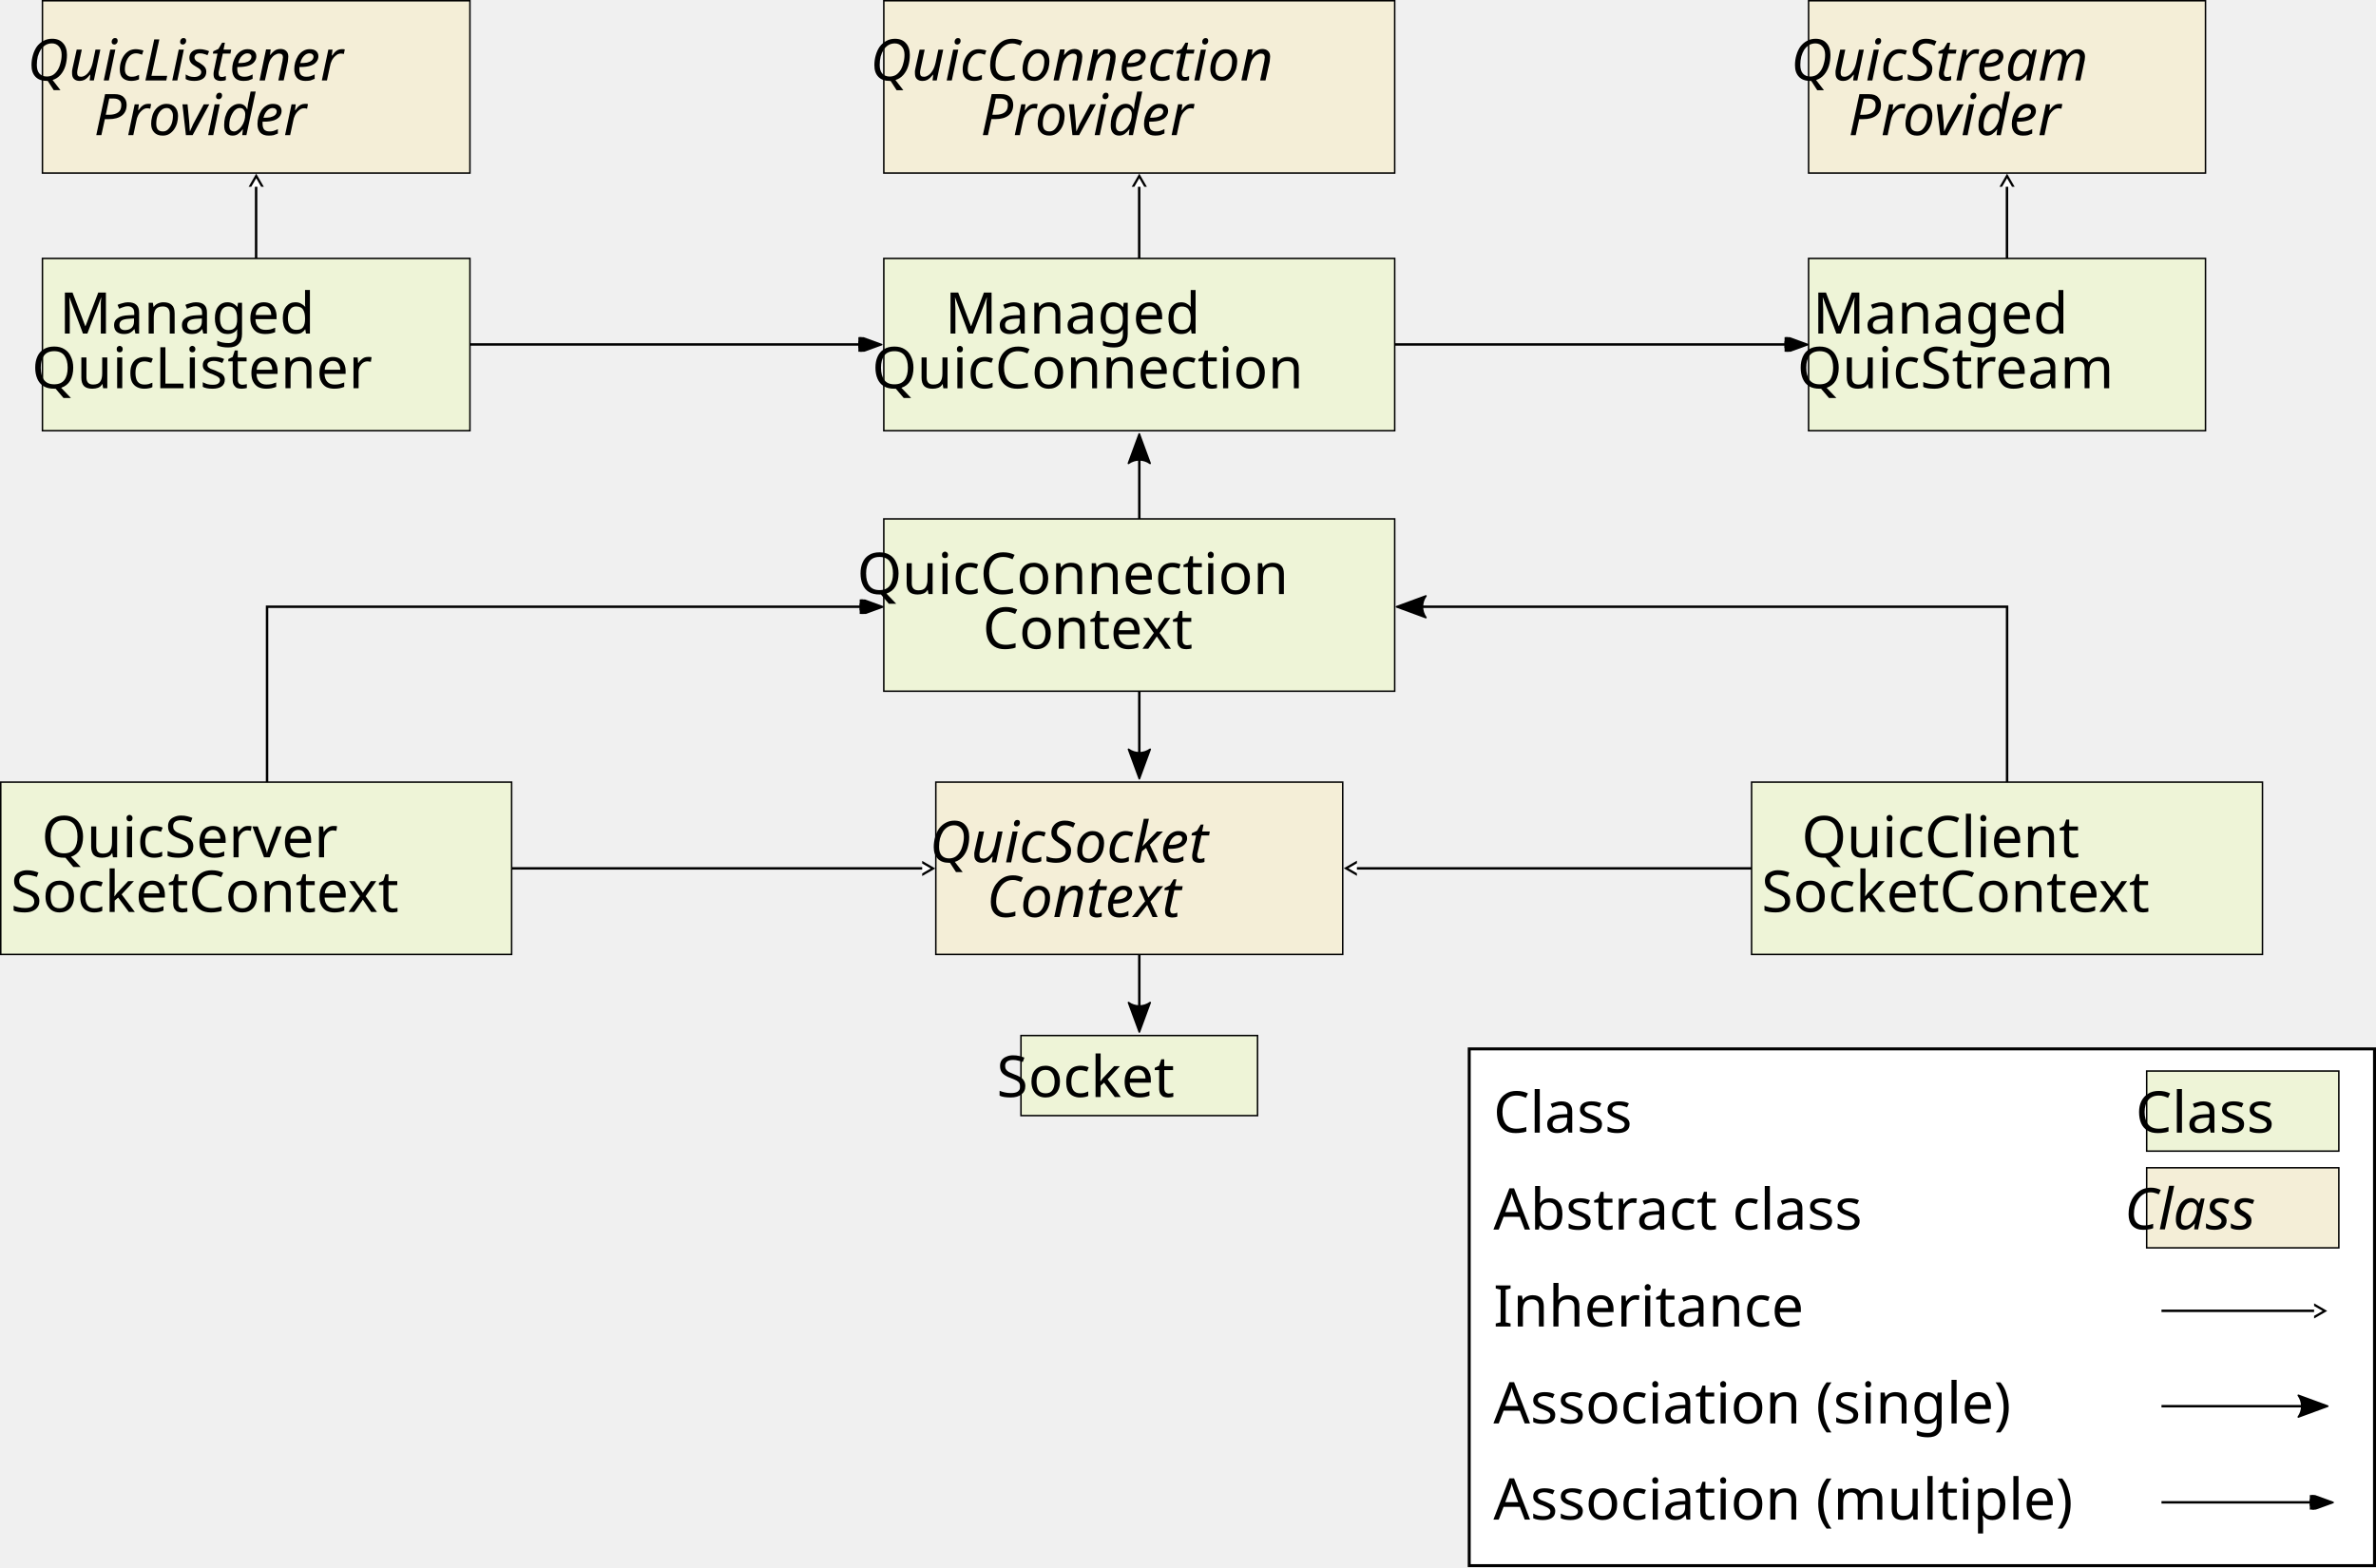
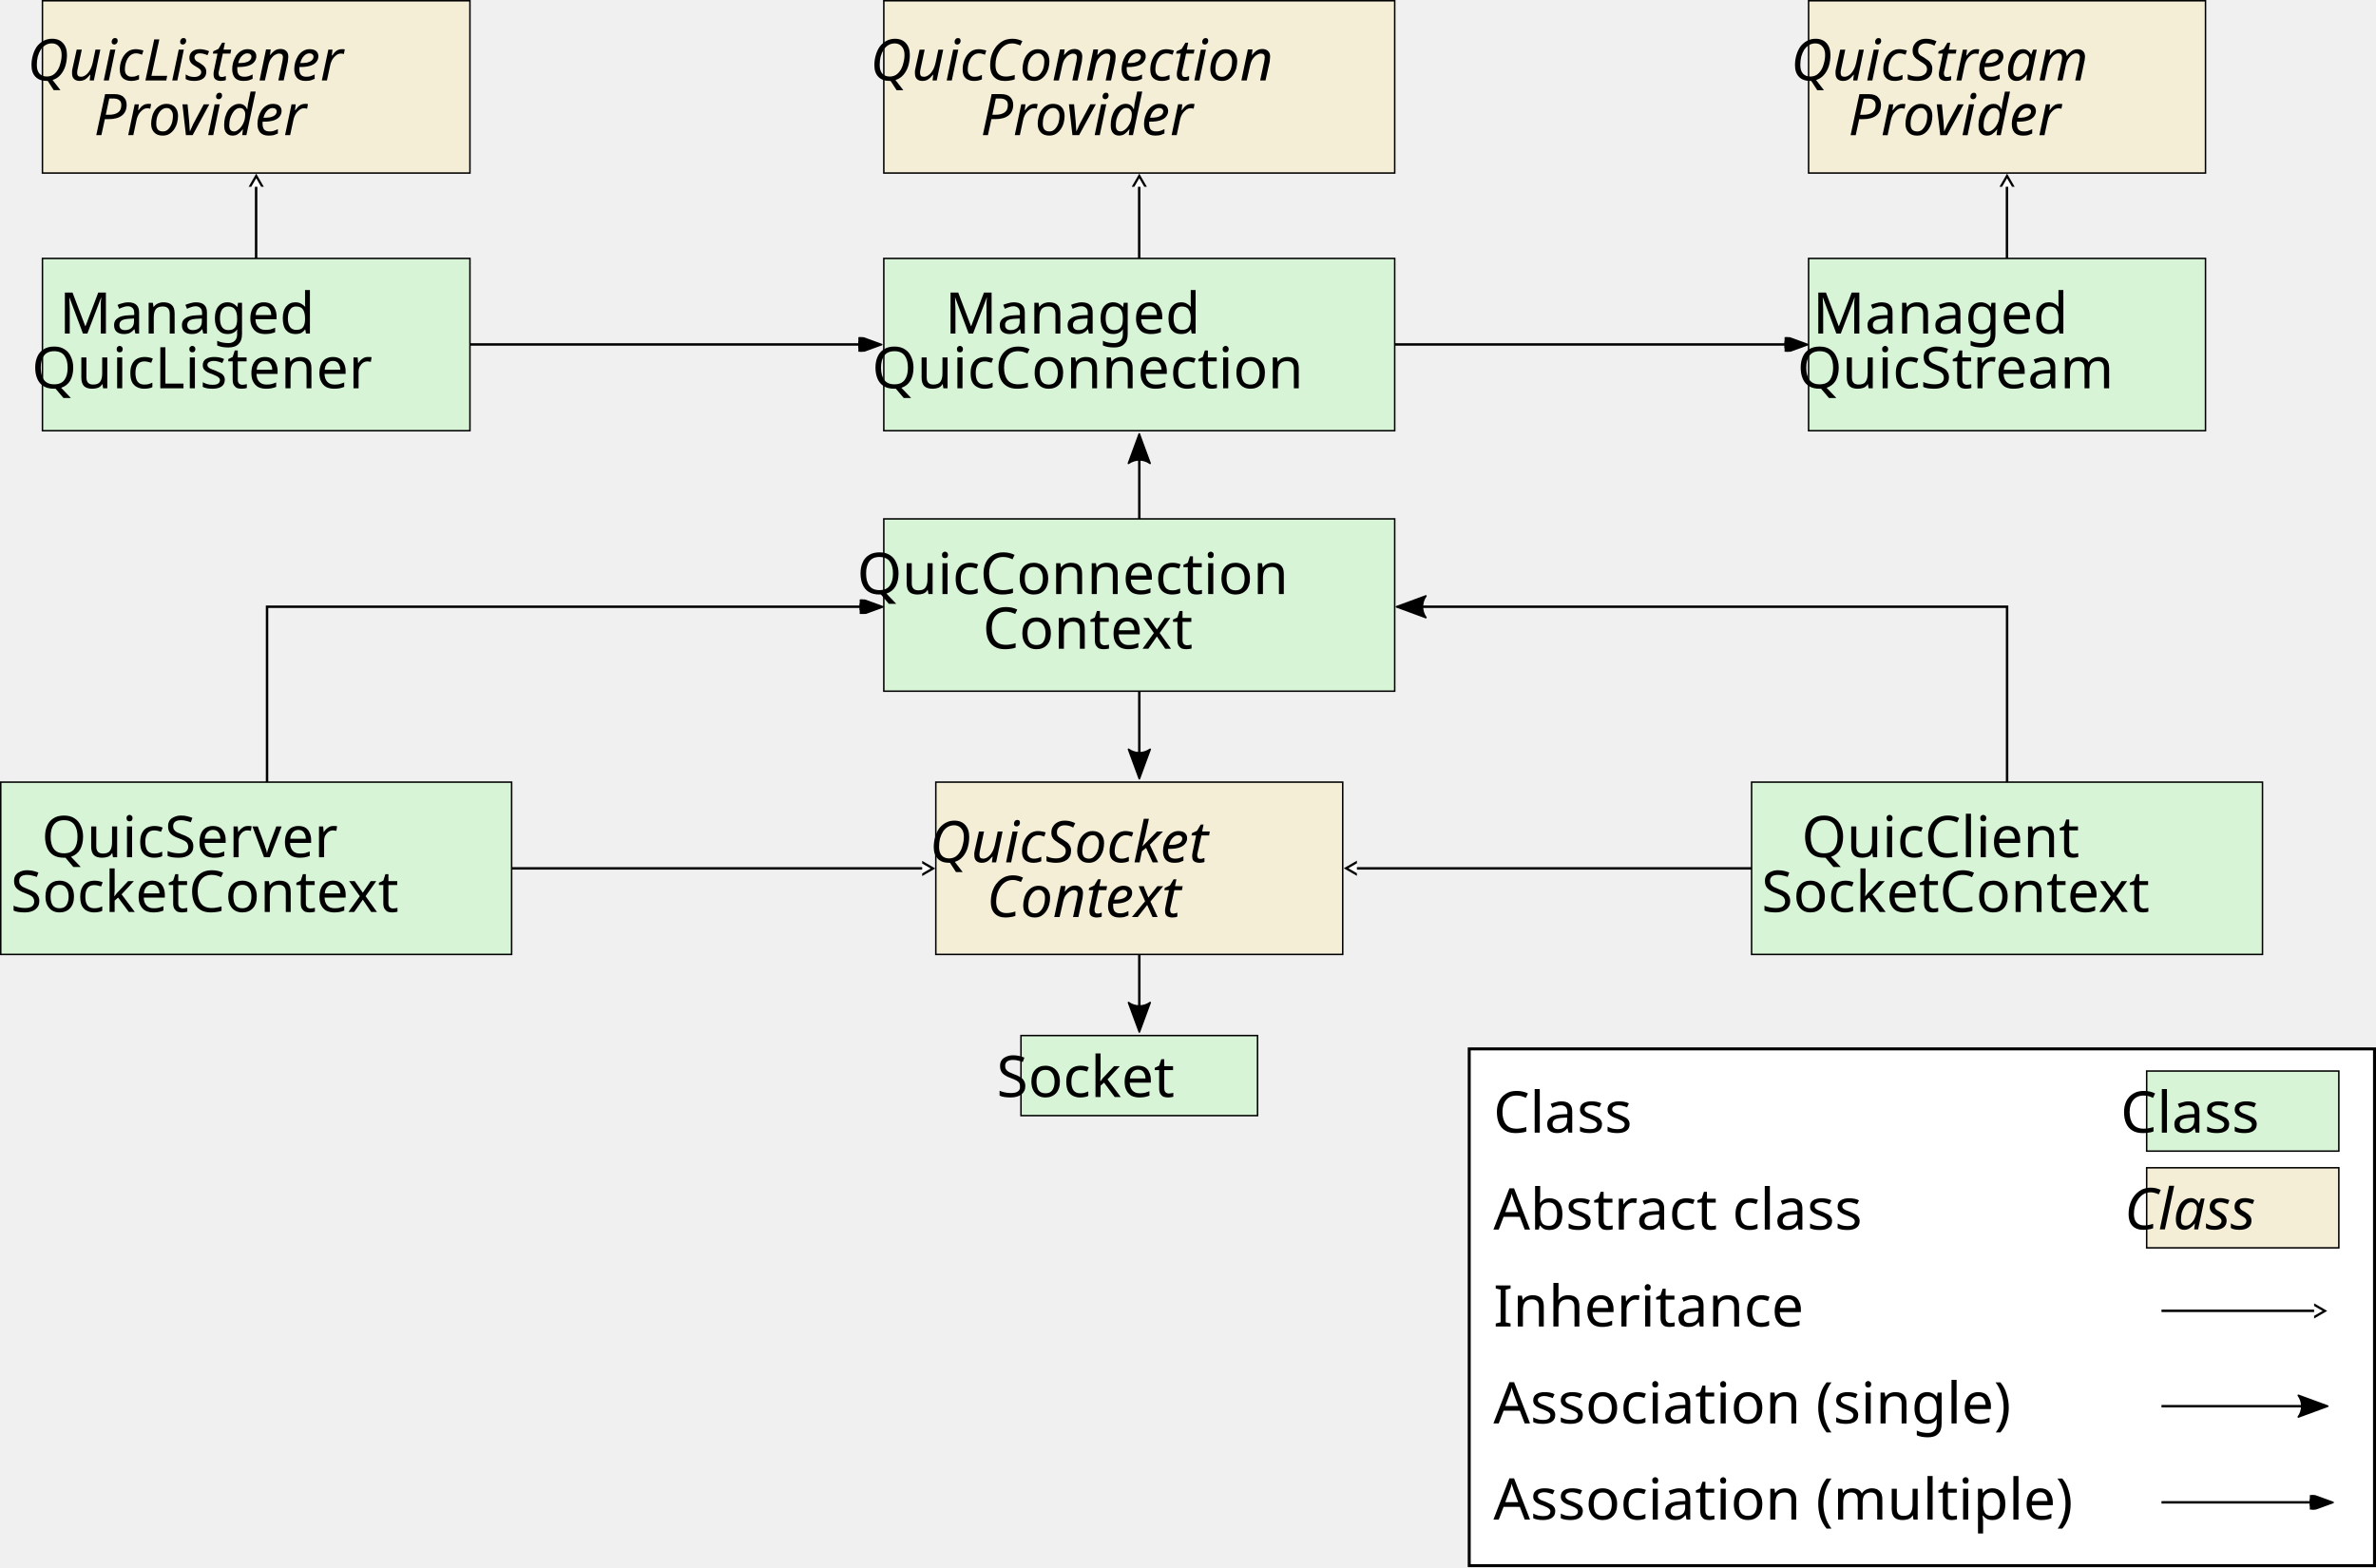
<svg xmlns="http://www.w3.org/2000/svg" width="160.183mm" height="105.661mm" viewBox="0 0 160.183 105.661" version="1.1" id="svg8">
  <defs id="defs2">
    <marker style="overflow:visible" id="marker4300" refX="0" refY="0" orient="auto">
      <path transform="matrix(-1.1,0,0,-1.1,-1.1,0)" d="M 8.719,4.034 -2.207,0.016 8.719,-4.002 c -1.745,2.372 -1.735,5.617 -6e-7,8.035 z" style="fill:#000000;fill-opacity:1;fill-rule:evenodd;stroke:#000000;stroke-width:0.625;stroke-linejoin:round;stroke-opacity:1" id="path4298" />
    </marker>
    <marker style="overflow:visible" id="marker3997" refX="0" refY="0" orient="auto">
      <path transform="matrix(-1.1,0,0,-1.1,-1.1,0)" d="M 8.719,4.034 -2.207,0.016 8.719,-4.002 c -1.745,2.372 -1.735,5.617 -6e-7,8.035 z" style="fill:#000000;fill-opacity:1;fill-rule:evenodd;stroke:#000000;stroke-width:0.625;stroke-linejoin:round;stroke-opacity:1" id="path3995" />
    </marker>
    <marker style="overflow:visible" id="marker3635" refX="0" refY="0" orient="auto">
      <path transform="matrix(-1.1,0,0,-1.1,-1.1,0)" d="M 8.719,4.034 -2.207,0.016 8.719,-4.002 c -1.745,2.372 -1.735,5.617 -6e-7,8.035 z" style="fill:#000000;fill-opacity:1;fill-rule:evenodd;stroke:#000000;stroke-width:0.625;stroke-linejoin:round;stroke-opacity:1" id="path3633" />
    </marker>
    <marker style="overflow:visible" id="marker3375" refX="0" refY="0" orient="auto">
      <path transform="matrix(-1.1,0,0,-1.1,-1.1,0)" d="M 8.719,4.034 -2.207,0.016 8.719,-4.002 c -1.745,2.372 -1.735,5.617 -6e-7,8.035 z" style="fill:#000000;fill-opacity:1;fill-rule:evenodd;stroke:#000000;stroke-width:0.625;stroke-linejoin:round;stroke-opacity:1" id="path3373" />
    </marker>
    <marker style="overflow:visible" id="marker3232" refX="0" refY="0" orient="auto">
      <path transform="matrix(-1.1,0,0,-1.1,-1.1,0)" d="M 8.719,4.034 -2.207,0.016 8.719,-4.002 c -1.745,2.372 -1.735,5.617 -6e-7,8.035 z" style="fill:#000000;fill-opacity:1;fill-rule:evenodd;stroke:#000000;stroke-width:0.625;stroke-linejoin:round;stroke-opacity:1" id="path3230" />
    </marker>
    <marker style="overflow:visible" id="marker1872" refX="0" refY="0" orient="auto">
      <path transform="matrix(-1.1,0,0,-1.1,-1.1,0)" d="M 8.719,4.034 -2.207,0.016 8.719,-4.002 c -1.745,2.372 -1.735,5.617 -6e-7,8.035 z" style="fill:#000000;fill-opacity:1;fill-rule:evenodd;stroke:#000000;stroke-width:0.625;stroke-linejoin:round;stroke-opacity:1" id="path1870" />
    </marker>
    <marker style="overflow:visible" id="marker8329" refX="0" refY="0" orient="auto">
      <path transform="matrix(-1.1,0,0,-1.1,-1.1,0)" d="M 8.719,4.034 -2.207,0.016 8.719,-4.002 c -1.745,2.372 -1.735,5.617 -6e-7,8.035 z" style="fill:#000000;fill-opacity:1;fill-rule:evenodd;stroke:#000000;stroke-width:0.625;stroke-linejoin:round;stroke-opacity:1" id="path8327" />
    </marker>
    <marker style="overflow:visible" id="marker4664" refX="0" refY="0" orient="auto">
      <path transform="matrix(-0.8,0,0,-0.8,4.8,0)" style="fill:#ffffff;fill-rule:evenodd;stroke:#000000;stroke-width:1pt;stroke-opacity:1" d="M 5.77,0 -2.88,5 V -5 Z" id="path4662" />
    </marker>
    <marker style="overflow:visible" id="marker3629" refX="0" refY="0" orient="auto">
      <path transform="matrix(-0.8,0,0,-0.8,4.8,0)" style="fill:#ffffff;fill-rule:evenodd;stroke:#000000;stroke-width:1pt;stroke-opacity:1" d="M 5.77,0 -2.88,5 V -5 Z" id="path3627" />
    </marker>
    <marker style="overflow:visible" id="marker2861" refX="0" refY="0" orient="auto">
      <path transform="matrix(-1.1,0,0,-1.1,-1.1,0)" d="M 8.719,4.034 -2.207,0.016 8.719,-4.002 c -1.745,2.372 -1.735,5.617 -6e-7,8.035 z" style="fill:#000000;fill-opacity:1;fill-rule:evenodd;stroke:#000000;stroke-width:0.625;stroke-linejoin:round;stroke-opacity:1" id="path2859" />
    </marker>
    <marker style="overflow:visible" id="marker2851" refX="0" refY="0" orient="auto">
      <path transform="matrix(-1.1,0,0,-1.1,-1.1,0)" d="M 8.719,4.034 -2.207,0.016 8.719,-4.002 c -1.745,2.372 -1.735,5.617 -6e-7,8.035 z" style="fill:#000000;fill-opacity:1;fill-rule:evenodd;stroke:#000000;stroke-width:0.625;stroke-linejoin:round;stroke-opacity:1" id="path2849" />
    </marker>
    <marker style="overflow:visible" id="marker2717" refX="0" refY="0" orient="auto">
      <path transform="matrix(-1.1,0,0,-1.1,-1.1,0)" d="M 8.719,4.034 -2.207,0.016 8.719,-4.002 c -1.745,2.372 -1.735,5.617 -6e-7,8.035 z" style="fill:#000000;fill-opacity:1;fill-rule:evenodd;stroke:#000000;stroke-width:0.625;stroke-linejoin:round;stroke-opacity:1" id="path2715" />
    </marker>
    <marker style="overflow:visible" id="marker2707" refX="0" refY="0" orient="auto">
      <path transform="matrix(-1.1,0,0,-1.1,-1.1,0)" d="M 8.719,4.034 -2.207,0.016 8.719,-4.002 c -1.745,2.372 -1.735,5.617 -6e-7,8.035 z" style="fill:#000000;fill-opacity:1;fill-rule:evenodd;stroke:#000000;stroke-width:0.625;stroke-linejoin:round;stroke-opacity:1" id="path2705" />
    </marker>
    <marker style="overflow:visible" id="marker2697" refX="0" refY="0" orient="auto">
      <path transform="matrix(-1.1,0,0,-1.1,-1.1,0)" d="M 8.719,4.034 -2.207,0.016 8.719,-4.002 c -1.745,2.372 -1.735,5.617 -6e-7,8.035 z" style="fill:#000000;fill-opacity:1;fill-rule:evenodd;stroke:#000000;stroke-width:0.625;stroke-linejoin:round;stroke-opacity:1" id="path2695" />
    </marker>
    <marker style="overflow:visible" id="marker2349" refX="0" refY="0" orient="auto">
      <path transform="scale(0.4)" style="fill:#000000;fill-opacity:1;fill-rule:evenodd;stroke:#000000;stroke-width:1pt;stroke-opacity:1" d="M 0,-7.071 -7.071,0 0,7.071 7.071,0 Z" id="path2347" />
    </marker>
    <marker style="overflow:visible" id="marker2339" refX="0" refY="0" orient="auto">
      <path transform="scale(0.4)" style="fill:#000000;fill-opacity:1;fill-rule:evenodd;stroke:#000000;stroke-width:1pt;stroke-opacity:1" d="M 0,-7.071 -7.071,0 0,7.071 7.071,0 Z" id="path2337" />
    </marker>
    <marker style="overflow:visible" id="marker2329" refX="0" refY="0" orient="auto">
      <path transform="scale(0.4)" style="fill:#000000;fill-opacity:1;fill-rule:evenodd;stroke:#000000;stroke-width:1pt;stroke-opacity:1" d="M 0,-7.071 -7.071,0 0,7.071 7.071,0 Z" id="path2327" />
    </marker>
    <marker style="overflow:visible" id="marker2233" refX="0" refY="0" orient="auto">
      <path transform="scale(0.8)" style="fill:#000000;fill-opacity:1;fill-rule:evenodd;stroke:#000000;stroke-width:1pt;stroke-opacity:1" d="M 0,-7.071 -7.071,0 0,7.071 7.071,0 Z" id="path2231" />
    </marker>
    <marker style="overflow:visible" id="marker2223" refX="0" refY="0" orient="auto">
      <path transform="scale(0.8)" style="fill:#000000;fill-opacity:1;fill-rule:evenodd;stroke:#000000;stroke-width:1pt;stroke-opacity:1" d="M 0,-7.071 -7.071,0 0,7.071 7.071,0 Z" id="path2221" />
    </marker>
    <marker style="overflow:visible" id="marker2213" refX="0" refY="0" orient="auto">
      <path transform="scale(0.8)" style="fill:#000000;fill-opacity:1;fill-rule:evenodd;stroke:#000000;stroke-width:1pt;stroke-opacity:1" d="M 0,-7.071 -7.071,0 0,7.071 7.071,0 Z" id="path2211" />
    </marker>
    <marker style="overflow:visible" id="marker2043" refX="0" refY="0" orient="auto">
      <path transform="matrix(-0.8,0,0,-0.8,4.8,0)" style="fill:#ffffff;fill-rule:evenodd;stroke:#000000;stroke-width:1pt;stroke-opacity:1" d="M 5.77,0 -2.88,5 V -5 Z" id="path2041" />
    </marker>
    <marker style="overflow:visible" id="marker1947" refX="0" refY="0" orient="auto">
      <path transform="matrix(-0.8,0,0,-0.8,4.8,0)" style="fill:#ffffff;fill-rule:evenodd;stroke:#000000;stroke-width:1pt;stroke-opacity:1" d="M 5.77,0 -2.88,5 V -5 Z" id="path1945" />
    </marker>
    <marker style="overflow:visible" id="marker1877" refX="0" refY="0" orient="auto">
      <path transform="matrix(-0.8,0,0,-0.8,4.8,0)" style="fill:#ffffff;fill-rule:evenodd;stroke:#000000;stroke-width:1pt;stroke-opacity:1" d="M 5.77,0 -2.88,5 V -5 Z" id="path1875" />
    </marker>
    <marker style="overflow:visible" id="marker1809" refX="0" refY="0" orient="auto">
      <path transform="matrix(-0.8,0,0,-0.8,4.8,0)" style="fill:#ffffff;fill-rule:evenodd;stroke:#000000;stroke-width:1pt;stroke-opacity:1" d="M 5.77,0 -2.88,5 V -5 Z" id="path1807" />
    </marker>
    <marker markerWidth="8.503" markerHeight="9.837" refX="4.251" refY="4.919" orient="auto" id="marker5940">
      <g id="g5926" transform="matrix(3.779528,0,0,3.779528,-444.4168,-255.4643)">
        <g id="g5924" style="opacity:1" transform="translate(0,-4.795573)">
          <path style="color:#000000;font-style:normal;font-variant:normal;font-weight:normal;font-stretch:normal;font-size:medium;line-height:normal;font-family:sans-serif;font-variant-ligatures:normal;font-variant-position:normal;font-variant-caps:normal;font-variant-numeric:normal;font-variant-alternates:normal;font-variant-east-asian:normal;font-feature-settings:normal;font-variation-settings:normal;text-indent:0;text-align:start;text-decoration:none;text-decoration-line:none;text-decoration-style:solid;text-decoration-color:#000000;letter-spacing:normal;word-spacing:normal;text-transform:none;writing-mode:lr-tb;direction:ltr;text-orientation:mixed;dominant-baseline:auto;baseline-shift:baseline;text-anchor:start;white-space:normal;shape-padding:0;shape-margin:0;inline-size:0;clip-rule:nonzero;display:inline;overflow:visible;visibility:visible;isolation:auto;mix-blend-mode:normal;color-interpolation:sRGB;color-interpolation-filters:linearRGB;solid-color:#000000;solid-opacity:1;vector-effect:none;fill:#ffffff;fill-opacity:1;fill-rule:evenodd;stroke:none;stroke-width:0.132pt;stroke-linecap:butt;stroke-linejoin:miter;stroke-miterlimit:4;stroke-dasharray:none;stroke-dashoffset:0;stroke-opacity:1;color-rendering:auto;image-rendering:auto;shape-rendering:auto;text-rendering:auto;enable-background:accumulate;stop-color:#000000;stop-opacity:1" d="m 117.76,73.687 1.985,-1.148 0.002,2.298 z" id="path5920" transform="matrix(1.4,0,0,1.4,-46.2,-29.484)" />
          <path style="color:#000000;font-style:normal;font-variant:normal;font-weight:normal;font-stretch:normal;font-size:medium;line-height:normal;font-family:sans-serif;font-variant-ligatures:normal;font-variant-position:normal;font-variant-caps:normal;font-variant-numeric:normal;font-variant-alternates:normal;font-variant-east-asian:normal;font-feature-settings:normal;font-variation-settings:normal;text-indent:0;text-align:start;text-decoration:none;text-decoration-line:none;text-decoration-style:solid;text-decoration-color:#000000;letter-spacing:normal;word-spacing:normal;text-transform:none;writing-mode:lr-tb;direction:ltr;text-orientation:mixed;dominant-baseline:auto;baseline-shift:baseline;text-anchor:start;white-space:normal;shape-padding:0;shape-margin:0;inline-size:0;clip-rule:nonzero;display:inline;overflow:visible;visibility:visible;isolation:auto;mix-blend-mode:normal;color-interpolation:sRGB;color-interpolation-filters:linearRGB;solid-color:#000000;solid-opacity:1;vector-effect:none;fill:#000000;fill-opacity:1;fill-rule:evenodd;stroke:none;stroke-width:0.132pt;stroke-linecap:butt;stroke-linejoin:miter;stroke-miterlimit:4;stroke-dasharray:none;stroke-dashoffset:0;stroke-opacity:1;color-rendering:auto;image-rendering:auto;shape-rendering:auto;text-rendering:auto;enable-background:accumulate;stop-color:#000000;stop-opacity:1" d="m 119.833,72.387 -2.248,1.3 0.131,0.076 2.119,1.226 z m -0.176,0.305 0.002,1.993 -1.722,-0.998 z" id="path5922" transform="matrix(1.4,0,0,1.4,-46.2,-29.484)" />
        </g>
      </g>
    </marker>
    <marker markerWidth="12.014" markerHeight="5.929" refX="6.007" refY="2.965" orient="auto" id="marker2810">
      <g id="g2503" transform="matrix(-5.699291,0,0,5.642291,1598.978,-296.1853)">
        <g id="g2470">
          <g id="g2474" style="opacity:1">
            <path style="color:#000000;font-style:normal;font-variant:normal;font-weight:normal;font-stretch:normal;font-size:medium;line-height:normal;font-family:sans-serif;font-variant-ligatures:normal;font-variant-position:normal;font-variant-caps:normal;font-variant-numeric:normal;font-variant-alternates:normal;font-variant-east-asian:normal;font-feature-settings:normal;font-variation-settings:normal;text-indent:0;text-align:start;text-decoration:none;text-decoration-line:none;text-decoration-style:solid;text-decoration-color:#000000;letter-spacing:normal;word-spacing:normal;text-transform:none;writing-mode:lr-tb;direction:ltr;text-orientation:mixed;dominant-baseline:auto;baseline-shift:baseline;text-anchor:start;white-space:normal;shape-padding:0;shape-margin:0;inline-size:0;clip-rule:nonzero;display:inline;overflow:visible;visibility:visible;isolation:auto;mix-blend-mode:normal;color-interpolation:sRGB;color-interpolation-filters:linearRGB;solid-color:#000000;solid-opacity:1;vector-effect:none;fill:#000000;fill-opacity:1;fill-rule:evenodd;stroke:none;stroke-width:0.113;stroke-linecap:butt;stroke-linejoin:round;stroke-miterlimit:4;stroke-dasharray:none;stroke-dashoffset:0;stroke-opacity:1;color-rendering:auto;image-rendering:auto;shape-rendering:auto;text-rendering:auto;enable-background:accumulate;stop-color:#000000;stop-opacity:1" d="m 280.865,53.759 -1.983,-0.729 1.983,-0.729 c -0.317,0.431 -0.315,1.02 0,1.458 z" id="path2476" />
            <path style="color:#000000;font-style:normal;font-variant:normal;font-weight:normal;font-stretch:normal;font-size:medium;line-height:normal;font-family:sans-serif;font-variant-ligatures:normal;font-variant-position:normal;font-variant-caps:normal;font-variant-numeric:normal;font-variant-alternates:normal;font-variant-east-asian:normal;font-feature-settings:normal;font-variation-settings:normal;text-indent:0;text-align:start;text-decoration:none;text-decoration-line:none;text-decoration-style:solid;text-decoration-color:#000000;letter-spacing:normal;word-spacing:normal;text-transform:none;writing-mode:lr-tb;direction:ltr;text-orientation:mixed;dominant-baseline:auto;baseline-shift:baseline;text-anchor:start;white-space:normal;shape-padding:0;shape-margin:0;inline-size:0;clip-rule:nonzero;display:inline;overflow:visible;visibility:visible;isolation:auto;mix-blend-mode:normal;color-interpolation:sRGB;color-interpolation-filters:linearRGB;solid-color:#000000;solid-opacity:1;vector-effect:none;fill:#000000;fill-opacity:1;fill-rule:evenodd;stroke:none;stroke-width:0.113;stroke-linecap:butt;stroke-linejoin:round;stroke-miterlimit:4;stroke-dasharray:none;stroke-dashoffset:0;stroke-opacity:1;color-rendering:auto;image-rendering:auto;shape-rendering:auto;text-rendering:auto;enable-background:accumulate;stop-color:#000000;stop-opacity:1" d="m 280.871,52.244 a 0.057,0.057 0 0 0 -0.025,0.002 l -1.982,0.73 a 0.057,0.057 0 0 0 0,0.105 l 1.982,0.73 a 0.057,0.057 0 0 0 0.066,-0.088 c -0.301,-0.419 -0.304,-0.98 -0.002,-1.391 a 0.057,0.057 0 0 0 -0.039,-0.09 z m -0.051,0.133 c -0.242,0.405 -0.243,0.895 -0.002,1.305 l -1.773,-0.652 z" id="path2478" />
          </g>
        </g>
        <g id="g2493" transform="translate(1.122532)">
          <g id="g2491" style="opacity:1">
            <path style="color:#000000;font-style:normal;font-variant:normal;font-weight:normal;font-stretch:normal;font-size:medium;line-height:normal;font-family:sans-serif;font-variant-ligatures:normal;font-variant-position:normal;font-variant-caps:normal;font-variant-numeric:normal;font-variant-alternates:normal;font-variant-east-asian:normal;font-feature-settings:normal;font-variation-settings:normal;text-indent:0;text-align:start;text-decoration:none;text-decoration-line:none;text-decoration-style:solid;text-decoration-color:#000000;letter-spacing:normal;word-spacing:normal;text-transform:none;writing-mode:lr-tb;direction:ltr;text-orientation:mixed;dominant-baseline:auto;baseline-shift:baseline;text-anchor:start;white-space:normal;shape-padding:0;shape-margin:0;inline-size:0;clip-rule:nonzero;display:inline;overflow:visible;visibility:visible;isolation:auto;mix-blend-mode:normal;color-interpolation:sRGB;color-interpolation-filters:linearRGB;solid-color:#000000;solid-opacity:1;vector-effect:none;fill:#000000;fill-opacity:1;fill-rule:evenodd;stroke:none;stroke-width:0.113;stroke-linecap:butt;stroke-linejoin:round;stroke-miterlimit:4;stroke-dasharray:none;stroke-dashoffset:0;stroke-opacity:1;color-rendering:auto;image-rendering:auto;shape-rendering:auto;text-rendering:auto;enable-background:accumulate;stop-color:#000000;stop-opacity:1" d="m 280.865,53.759 -1.983,-0.729 1.983,-0.729 c -0.317,0.431 -0.315,1.02 0,1.458 z" id="path2487" />
            <path style="color:#000000;font-style:normal;font-variant:normal;font-weight:normal;font-stretch:normal;font-size:medium;line-height:normal;font-family:sans-serif;font-variant-ligatures:normal;font-variant-position:normal;font-variant-caps:normal;font-variant-numeric:normal;font-variant-alternates:normal;font-variant-east-asian:normal;font-feature-settings:normal;font-variation-settings:normal;text-indent:0;text-align:start;text-decoration:none;text-decoration-line:none;text-decoration-style:solid;text-decoration-color:#000000;letter-spacing:normal;word-spacing:normal;text-transform:none;writing-mode:lr-tb;direction:ltr;text-orientation:mixed;dominant-baseline:auto;baseline-shift:baseline;text-anchor:start;white-space:normal;shape-padding:0;shape-margin:0;inline-size:0;clip-rule:nonzero;display:inline;overflow:visible;visibility:visible;isolation:auto;mix-blend-mode:normal;color-interpolation:sRGB;color-interpolation-filters:linearRGB;solid-color:#000000;solid-opacity:1;vector-effect:none;fill:#000000;fill-opacity:1;fill-rule:evenodd;stroke:none;stroke-width:0.113;stroke-linecap:butt;stroke-linejoin:round;stroke-miterlimit:4;stroke-dasharray:none;stroke-dashoffset:0;stroke-opacity:1;color-rendering:auto;image-rendering:auto;shape-rendering:auto;text-rendering:auto;enable-background:accumulate;stop-color:#000000;stop-opacity:1" d="m 280.871,52.244 a 0.057,0.057 0 0 0 -0.025,0.002 l -1.982,0.73 a 0.057,0.057 0 0 0 0,0.105 l 1.982,0.73 a 0.057,0.057 0 0 0 0.066,-0.088 c -0.301,-0.419 -0.304,-0.98 -0.002,-1.391 a 0.057,0.057 0 0 0 -0.039,-0.09 z m -0.051,0.133 c -0.242,0.405 -0.243,0.895 -0.002,1.305 l -1.773,-0.652 z" id="path2489" />
          </g>
        </g>
      </g>
    </marker>
  </defs>
  <g id="layer1" transform="translate(-29.41135,-21.59465)">
    <path style="fill:none;stroke:#000000;stroke-width:0.165;stroke-linecap:butt;stroke-linejoin:miter;stroke-miterlimit:4;stroke-dasharray:none;stroke-opacity:1;marker-end:url(#marker3635)" d="M 164.723,76.573 V 62.503 h -40.946" id="path3631" />
    <path style="fill:none;stroke:#000000;stroke-width:0.165;stroke-linecap:butt;stroke-linejoin:miter;stroke-miterlimit:4;stroke-dasharray:none;stroke-opacity:1;marker-end:url(#marker2810)" d="M 47.415,76.573 V 62.503 h 40.946" id="path3993" />
    <path style="fill:none;stroke:#000000;stroke-width:0.165;stroke-linecap:butt;stroke-linejoin:miter;stroke-miterlimit:4;stroke-dasharray:none;stroke-opacity:1;marker-start:url(#marker5940)" d="m 164.715,33.486 v 9.528" id="path3319" />
    <path style="fill:none;stroke:#000000;stroke-width:0.165;stroke-linecap:butt;stroke-linejoin:miter;stroke-miterlimit:4;stroke-dasharray:none;stroke-opacity:1;marker-end:url(#marker2810)" d="m 60.545,44.819 h 27.726" id="path3315" />
    <path style="fill:none;stroke:#000000;stroke-width:0.165;stroke-linecap:butt;stroke-linejoin:miter;stroke-miterlimit:4;stroke-dasharray:none;stroke-opacity:1;marker-end:url(#marker2810)" d="m 122.987,44.819 h 27.726" id="path3307" />
    <path style="fill:none;stroke:#000000;stroke-width:0.165;stroke-linecap:butt;stroke-linejoin:miter;stroke-miterlimit:4;stroke-dasharray:none;stroke-opacity:1;marker-end:url(#marker2851)" d="M 106.22,58.99 V 51.071" id="path1873" />
    <path style="fill:none;stroke:#000000;stroke-width:0.165;stroke-linecap:butt;stroke-linejoin:miter;stroke-miterlimit:4;stroke-dasharray:none;stroke-opacity:1;marker-start:url(#marker5940)" d="m 46.678,33.486 v 9.528" id="path3321" />
    <g id="g1026" transform="translate(-47.9844,-42.41086)">
      <rect style="fill:#f4eed7;stroke:#000000;stroke-width:0.1;stroke-miterlimit:4;stroke-dasharray:none" id="rect965" width="28.821" height="11.617" x="80.257" y="64.056" ry="0" />
      <text xml:space="preserve" style="font-style:italic;font-variant:normal;font-weight:normal;font-stretch:normal;font-size:3.881px;line-height:0.95;font-family:sans-serif;-inkscape-font-specification:'sans-serif Italic';text-align:center;letter-spacing:0px;word-spacing:0px;text-anchor:middle;stroke-width:0.265" x="94.421" y="69.431" id="text863">
        <tspan id="tspan861" x="94.421" y="69.431" style="font-style:italic;font-variant:normal;font-weight:normal;font-stretch:normal;font-family:sans-serif;-inkscape-font-specification:'sans-serif Italic';text-align:center;text-anchor:middle;stroke-width:0.265">QuicListener</tspan>
        <tspan x="94.421" y="73.118" style="font-style:italic;font-variant:normal;font-weight:normal;font-stretch:normal;font-family:sans-serif;-inkscape-font-specification:'sans-serif Italic';text-align:center;text-anchor:middle;stroke-width:0.265" id="tspan873">Provider</tspan>
      </text>
    </g>
-     <g id="g1715" transform="translate(-11.05405,-13.16553)">
-       <rect style="fill:#eef4d7;stroke:#000000;stroke-width:0.1;stroke-miterlimit:4;stroke-dasharray:none" id="rect975" width="28.821" height="11.617" x="43.327" y="52.184" ry="0" />
-       <text xml:space="preserve" style="font-size:3.881px;line-height:0.95;font-family:sans-serif;-inkscape-font-specification:sans-serif;text-align:center;letter-spacing:0px;word-spacing:0px;text-anchor:middle;stroke-width:0.265" x="57.62" y="57.251" id="text893">
-         <tspan x="57.62" y="57.251" style="text-align:center;text-anchor:middle;stroke-width:0.265" id="tspan891">Managed</tspan>
-         <tspan x="57.62" y="60.938" style="text-align:center;text-anchor:middle;stroke-width:0.265" id="tspan917">QuicListener</tspan>
+     <g id="g2483">
+       <rect style="fill:#d7f4d7;stroke:#000000;stroke-width:0.1;stroke-miterlimit:4;stroke-dasharray:none" id="rect975" width="28.821" height="11.617" x="32.273" y="39.019" ry="0" />
+       <text xml:space="preserve" style="font-size:3.881px;line-height:0.95;font-family:sans-serif;-inkscape-font-specification:sans-serif;text-align:center;letter-spacing:0px;word-spacing:0px;text-anchor:middle;stroke-width:0.265" x="46.566" y="44.086" id="text893">
+         <tspan x="46.566" y="44.086" style="text-align:center;text-anchor:middle;stroke-width:0.265" id="tspan891">Managed</tspan>
+         <tspan x="46.566" y="47.772" style="text-align:center;text-anchor:middle;stroke-width:0.265" id="tspan917">QuicListener</tspan>
      </text>
    </g>
    <g id="g1032" transform="translate(11.6093,-75.79143)">
      <rect style="fill:#f4eed7;stroke:#000000;stroke-width:0.1;stroke-miterlimit:4;stroke-dasharray:none" id="rect967" width="34.443" height="11.617" x="77.386" y="97.436" ry="0" />
      <text xml:space="preserve" style="font-style:italic;font-variant:normal;font-weight:normal;font-stretch:normal;font-size:3.881px;line-height:0.95;font-family:sans-serif;-inkscape-font-specification:'sans-serif Italic';text-align:center;letter-spacing:0px;word-spacing:0px;text-anchor:middle;stroke-width:0.265" x="94.596" y="102.812" id="text867">
        <tspan id="tspan865" x="94.596" y="102.812" style="font-style:italic;font-variant:normal;font-weight:normal;font-stretch:normal;font-family:sans-serif;-inkscape-font-specification:'sans-serif Italic';text-align:center;text-anchor:middle;stroke-width:0.265">QuicConnection</tspan>
        <tspan x="94.596" y="106.498" style="font-style:italic;font-variant:normal;font-weight:normal;font-stretch:normal;font-family:sans-serif;-inkscape-font-specification:'sans-serif Italic';text-align:center;text-anchor:middle;stroke-width:0.265" id="tspan877">Provider</tspan>
      </text>
    </g>
    <path style="fill:none;stroke:#000000;stroke-width:0.165;stroke-linecap:butt;stroke-linejoin:miter;stroke-miterlimit:4;stroke-dasharray:none;stroke-opacity:1;marker-start:url(#marker5940)" d="m 106.212,33.486 v 9.528" id="path3317" />
-     <g id="g1709" transform="translate(-0.7325417,-12.63663)">
-       <rect style="fill:#eef4d7;stroke:#000000;stroke-width:0.1;stroke-miterlimit:4;stroke-dasharray:none" id="rect973" width="34.443" height="11.617" x="89.728" y="51.656" ry="0" />
-       <text xml:space="preserve" style="font-size:3.881px;line-height:0.95;font-family:sans-serif;-inkscape-font-specification:sans-serif;text-align:center;letter-spacing:0px;word-spacing:0px;text-anchor:middle;stroke-width:0.265" x="107.008" y="56.723" id="text899">
-         <tspan x="107.008" y="56.723" style="text-align:center;text-anchor:middle;stroke-width:0.265" id="tspan897">Managed</tspan>
-         <tspan x="107.008" y="60.409" style="text-align:center;text-anchor:middle;stroke-width:0.265" id="tspan913">QuicConnection</tspan>
+     <g id="g2489">
+       <rect style="fill:#d7f4d7;stroke:#000000;stroke-width:0.1;stroke-miterlimit:4;stroke-dasharray:none" id="rect973" width="34.443" height="11.617" x="88.995" y="39.019" ry="0" />
+       <text xml:space="preserve" style="font-size:3.881px;line-height:0.95;font-family:sans-serif;-inkscape-font-specification:sans-serif;text-align:center;letter-spacing:0px;word-spacing:0px;text-anchor:middle;stroke-width:0.265" x="106.276" y="44.086" id="text899">
+         <tspan x="106.276" y="44.086" style="text-align:center;text-anchor:middle;stroke-width:0.265" id="tspan897">Managed</tspan>
+         <tspan x="106.276" y="47.772" style="text-align:center;text-anchor:middle;stroke-width:0.265" id="tspan913">QuicConnection</tspan>
      </text>
    </g>
    <g id="g8111" transform="translate(61.60804,-100.2959)">
      <rect style="fill:#f4eed7;stroke:#000000;stroke-width:0.1;stroke-miterlimit:4;stroke-dasharray:none" id="rect969" width="26.759" height="11.617" x="89.733" y="121.941" ry="0" />
      <text xml:space="preserve" style="font-style:italic;font-variant:normal;font-weight:normal;font-stretch:normal;font-size:3.881px;line-height:0.95;font-family:sans-serif;-inkscape-font-specification:'sans-serif Italic';text-align:center;letter-spacing:0px;word-spacing:0px;text-anchor:middle;stroke-width:0.265" x="103.101" y="127.316" id="text871">
        <tspan id="tspan869" x="103.101" y="127.316" style="font-style:italic;font-variant:normal;font-weight:normal;font-stretch:normal;font-family:sans-serif;-inkscape-font-specification:'sans-serif Italic';text-align:center;text-anchor:middle;stroke-width:0.265">QuicStream</tspan>
        <tspan x="103.101" y="131.003" style="font-style:italic;font-variant:normal;font-weight:normal;font-stretch:normal;font-family:sans-serif;-inkscape-font-specification:'sans-serif Italic';text-align:center;text-anchor:middle;stroke-width:0.265" id="tspan881">Provider</tspan>
      </text>
    </g>
-     <g id="g1721" transform="translate(4.324837,-14.48898)">
-       <rect style="fill:#eef4d7;stroke:#000000;stroke-width:0.1;stroke-miterlimit:4;stroke-dasharray:none" id="rect971" width="26.759" height="11.617" x="147.016" y="53.508" ry="0" />
-       <text xml:space="preserve" style="font-size:3.881px;line-height:0.95;font-family:sans-serif;-inkscape-font-specification:sans-serif;text-align:center;letter-spacing:0px;word-spacing:0px;text-anchor:middle;stroke-width:0.265" x="160.454" y="58.575" id="text905">
-         <tspan x="160.454" y="58.575" style="text-align:center;text-anchor:middle;stroke-width:0.265" id="tspan903">Managed</tspan>
-         <tspan x="160.454" y="62.261" style="text-align:center;text-anchor:middle;stroke-width:0.265" id="tspan909">QuicStream</tspan>
+     <g id="g2460">
+       <rect style="fill:#d7f4d7;stroke:#000000;stroke-width:0.1;stroke-miterlimit:4;stroke-dasharray:none" id="rect971" width="26.759" height="11.617" x="151.341" y="39.019" ry="0" />
+       <text xml:space="preserve" style="font-size:3.881px;line-height:0.95;font-family:sans-serif;-inkscape-font-specification:sans-serif;text-align:center;letter-spacing:0px;word-spacing:0px;text-anchor:middle;stroke-width:0.265" x="164.779" y="44.086" id="text905">
+         <tspan x="164.779" y="44.086" style="text-align:center;text-anchor:middle;stroke-width:0.265" id="tspan903">Managed</tspan>
+         <tspan x="164.779" y="47.772" style="text-align:center;text-anchor:middle;stroke-width:0.265" id="tspan909">QuicStream</tspan>
      </text>
    </g>
    <path style="fill:none;stroke:#000000;stroke-width:0.165;stroke-linecap:butt;stroke-linejoin:miter;stroke-miterlimit:4;stroke-dasharray:none;stroke-opacity:1;marker-start:url(#marker5940)" d="m 120.188,80.143 h 32.271" id="path1805" />
    <path style="fill:none;stroke:#000000;stroke-width:0.165;stroke-linecap:butt;stroke-linejoin:miter;stroke-miterlimit:4;stroke-dasharray:none;stroke-opacity:1;marker-end:url(#marker4300)" d="m 106.22,83.038 v 7.918" id="path4296" />
    <g id="g1556" transform="translate(-1.325562,11.42462)">
      <rect style="fill:#f4eed7;stroke:#000000;stroke-width:0.1;stroke-miterlimit:4;stroke-dasharray:none" id="rect1534" width="27.432" height="11.617" x="93.827" y="62.904" ry="0" />
      <text xml:space="preserve" style="font-style:italic;font-variant:normal;font-weight:normal;font-stretch:normal;font-size:3.881px;line-height:0.95;font-family:sans-serif;-inkscape-font-specification:'sans-serif Italic';text-align:center;letter-spacing:0px;word-spacing:0px;text-anchor:middle;stroke-width:0.265" x="107.334" y="68.314" id="text1540">
        <tspan x="107.334" y="68.314" style="font-style:italic;font-variant:normal;font-weight:normal;font-stretch:normal;font-family:sans-serif;-inkscape-font-specification:'sans-serif Italic';text-align:center;text-anchor:middle;stroke-width:0.265" id="tspan1538">QuicSocket</tspan>
        <tspan x="107.334" y="72.001" style="font-style:italic;font-variant:normal;font-weight:normal;font-stretch:normal;font-family:sans-serif;-inkscape-font-specification:'sans-serif Italic';text-align:center;text-anchor:middle;stroke-width:0.265" id="tspan1550">Context</tspan>
      </text>
    </g>
-     <g id="g1697" transform="translate(58.03525,-43.20808)">
-       <rect style="fill:#eef4d7;stroke:#000000;stroke-width:0.1;stroke-miterlimit:4;stroke-dasharray:none" id="rect1585" width="34.443" height="11.617" x="89.463" y="117.537" ry="0" />
-       <text xml:space="preserve" style="font-size:3.881px;line-height:0.95;font-family:sans-serif;-inkscape-font-specification:sans-serif;text-align:center;letter-spacing:0px;word-spacing:0px;text-anchor:middle;stroke-width:0.265" x="106.744" y="122.604" id="text1591">
-         <tspan x="106.744" y="122.604" style="text-align:center;text-anchor:middle;stroke-width:0.265" id="tspan1589">QuicClient</tspan>
-         <tspan x="106.744" y="126.29" style="text-align:center;text-anchor:middle;stroke-width:0.265" id="tspan1665">SocketContext</tspan>
+     <g id="g2454">
+       <rect style="fill:#d7f4d7;stroke:#000000;stroke-width:0.1;stroke-miterlimit:4;stroke-dasharray:none" id="rect1585" width="34.443" height="11.617" x="147.499" y="74.329" ry="0" />
+       <text xml:space="preserve" style="font-size:3.881px;line-height:0.95;font-family:sans-serif;-inkscape-font-specification:sans-serif;text-align:center;letter-spacing:0px;word-spacing:0px;text-anchor:middle;stroke-width:0.265" x="164.779" y="79.396" id="text1591">
+         <tspan x="164.779" y="79.396" style="text-align:center;text-anchor:middle;stroke-width:0.265" id="tspan1589">QuicClient</tspan>
+         <tspan x="164.779" y="83.082" style="text-align:center;text-anchor:middle;stroke-width:0.265" id="tspan1665">SocketContext</tspan>
      </text>
    </g>
    <path style="fill:none;stroke:#000000;stroke-width:0.165;stroke-linecap:butt;stroke-linejoin:miter;stroke-miterlimit:4;stroke-dasharray:none;stroke-opacity:1;marker-start:url(#marker5940)" d="M 92.284,80.143 H 60.012" id="path3623" />
-     <g id="g1703" transform="translate(-102.8645,-42.67891)">
-       <rect style="fill:#eef4d7;stroke:#000000;stroke-width:0.1;stroke-miterlimit:4;stroke-dasharray:none" id="rect1667" width="34.443" height="11.617" x="132.326" y="117.008" ry="0" />
-       <text xml:space="preserve" style="font-size:3.881px;line-height:0.95;font-family:sans-serif;-inkscape-font-specification:sans-serif;text-align:center;letter-spacing:0px;word-spacing:0px;text-anchor:middle;stroke-width:0.265" x="149.606" y="122.075" id="text1673">
-         <tspan x="149.606" y="122.075" style="text-align:center;text-anchor:middle;stroke-width:0.265" id="tspan1669">QuicServer</tspan>
-         <tspan x="149.606" y="125.761" style="text-align:center;text-anchor:middle;stroke-width:0.265" id="tspan1671">SocketContext</tspan>
+     <g id="g2477">
+       <rect style="fill:#d7f4d7;stroke:#000000;stroke-width:0.1;stroke-miterlimit:4;stroke-dasharray:none" id="rect1667" width="34.443" height="11.617" x="29.461" y="74.329" ry="0" />
+       <text xml:space="preserve" style="font-size:3.881px;line-height:0.95;font-family:sans-serif;-inkscape-font-specification:sans-serif;text-align:center;letter-spacing:0px;word-spacing:0px;text-anchor:middle;stroke-width:0.265" x="46.742" y="79.396" id="text1673">
+         <tspan x="46.742" y="79.396" style="text-align:center;text-anchor:middle;stroke-width:0.265" id="tspan1669">QuicServer</tspan>
+         <tspan x="46.742" y="83.082" style="text-align:center;text-anchor:middle;stroke-width:0.265" id="tspan1671">SocketContext</tspan>
      </text>
    </g>
    <path style="fill:none;stroke:#000000;stroke-width:0.165;stroke-linecap:butt;stroke-linejoin:miter;stroke-miterlimit:4;stroke-dasharray:none;stroke-opacity:1;marker-end:url(#marker3375)" d="m 106.22,65.962 v 7.918" id="path3371" />
-     <g id="g1691" transform="translate(46.231,-60.42736)">
-       <rect style="fill:#eef4d7;stroke:#000000;stroke-width:0.1;stroke-miterlimit:4;stroke-dasharray:none" id="rect1675" width="34.443" height="11.617" x="42.764" y="117.008" ry="0" />
-       <text xml:space="preserve" style="font-size:3.881px;line-height:0.95;font-family:sans-serif;-inkscape-font-specification:sans-serif;text-align:center;letter-spacing:0px;word-spacing:0px;text-anchor:middle;stroke-width:0.265" x="60.045" y="122.075" id="text1681">
-         <tspan x="60.045" y="122.075" style="text-align:center;text-anchor:middle;stroke-width:0.265" id="tspan1679">QuicConnection</tspan>
-         <tspan x="60.045" y="125.761" style="text-align:center;text-anchor:middle;stroke-width:0.265" id="tspan1685">Context</tspan>
+     <g id="g2495">
+       <rect style="fill:#d7f4d7;stroke:#000000;stroke-width:0.1;stroke-miterlimit:4;stroke-dasharray:none" id="rect1675" width="34.443" height="11.617" x="88.995" y="56.58" ry="0" />
+       <text xml:space="preserve" style="font-size:3.881px;line-height:0.95;font-family:sans-serif;-inkscape-font-specification:sans-serif;text-align:center;letter-spacing:0px;word-spacing:0px;text-anchor:middle;stroke-width:0.265" x="106.276" y="61.647" id="text1681">
+         <tspan x="106.276" y="61.647" style="text-align:center;text-anchor:middle;stroke-width:0.265" id="tspan1679">QuicConnection</tspan>
+         <tspan x="106.276" y="65.334" style="text-align:center;text-anchor:middle;stroke-width:0.265" id="tspan1685">Context</tspan>
      </text>
    </g>
    <rect style="fill:#ffffff;stroke:#000000;stroke-width:0.2;stroke-miterlimit:4;stroke-dasharray:none" id="rect8531" width="61.032" height="34.841" x="128.462" y="92.315" />
-     <rect style="fill:#eef4d7;stroke:#000000;stroke-width:0.1;stroke-miterlimit:4;stroke-dasharray:none" id="rect8177" width="12.955" height="5.399" x="174.134" y="93.808" ry="0" />
-     <text xml:space="preserve" style="font-size:3.881px;line-height:1.25;font-family:sans-serif;-inkscape-font-specification:sans-serif;text-align:center;letter-spacing:0px;word-spacing:0px;text-anchor:middle;stroke-width:0.265" x="180.582" y="97.962" id="text8181">
-       <tspan id="tspan8179" x="180.582" y="97.962" style="font-style:normal;text-align:center;text-anchor:middle;stroke-width:0.265">Class</tspan>
-     </text>
+     <g id="g2465">
+       <rect style="fill:#d7f4d7;stroke:#000000;stroke-width:0.1;stroke-miterlimit:4;stroke-dasharray:none" id="rect8177" width="12.955" height="5.399" x="174.134" y="93.808" ry="0" />
+       <text xml:space="preserve" style="font-size:3.881px;line-height:1.25;font-family:sans-serif;-inkscape-font-specification:sans-serif;text-align:center;letter-spacing:0px;word-spacing:0px;text-anchor:middle;stroke-width:0.265" x="180.582" y="97.962" id="text8181">
+         <tspan id="tspan8179" x="180.582" y="97.962" style="font-style:normal;text-align:center;text-anchor:middle;stroke-width:0.265">Class</tspan>
+       </text>
+     </g>
    <g id="g8257" transform="translate(77.28182,-46.5551)">
      <rect style="fill:#f4eed7;stroke:#000000;stroke-width:0.1;stroke-miterlimit:4;stroke-dasharray:none" id="rect8171" width="12.955" height="5.399" x="96.852" y="146.885" ry="0" />
      <text xml:space="preserve" style="font-size:3.881px;line-height:1.25;font-family:sans-serif;-inkscape-font-specification:sans-serif;text-align:center;letter-spacing:0px;word-spacing:0px;text-anchor:middle;stroke-width:0.265" x="103.3" y="151.038" id="text8175">
        <tspan id="tspan8173" x="103.3" y="151.038" style="font-style:italic;text-align:center;text-anchor:middle;stroke-width:0.265">Class</tspan>
      </text>
    </g>
    <text xml:space="preserve" style="font-size:3.881px;line-height:1.25;font-family:sans-serif;-inkscape-font-specification:sans-serif;text-align:start;letter-spacing:0px;word-spacing:0px;text-anchor:start;stroke-width:0.265" x="130.093" y="97.962" id="text8235">
      <tspan id="tspan8233" x="130.093" y="97.962" style="font-style:normal;text-align:start;text-anchor:start;stroke-width:0.265">Class</tspan>
    </text>
    <text xml:space="preserve" style="font-size:3.881px;line-height:1.25;font-family:sans-serif;-inkscape-font-specification:sans-serif;text-align:start;letter-spacing:0px;word-spacing:0px;text-anchor:start;stroke-width:0.265" x="130.093" y="104.497" id="text8247">
      <tspan id="tspan8245" x="130.093" y="104.497" style="font-style:normal;text-align:start;text-anchor:start;stroke-width:0.265">Abstract class</tspan>
    </text>
    <text xml:space="preserve" style="font-size:3.881px;line-height:1.25;font-family:sans-serif;-inkscape-font-specification:sans-serif;text-align:start;letter-spacing:0px;word-spacing:0px;text-anchor:start;stroke-width:0.265" x="130.093" y="117.568" id="text8317">
      <tspan id="tspan8315" x="130.093" y="117.568" style="text-align:start;text-anchor:start;stroke-width:0.265">Association (single)</tspan>
    </text>
    <path style="fill:none;stroke:#000000;stroke-width:0.165;stroke-linecap:butt;stroke-linejoin:miter;stroke-miterlimit:4;stroke-dasharray:none;stroke-opacity:1;marker-end:url(#marker8329)" d="m 175.132,116.406 h 10.991" id="path8325" />
    <text xml:space="preserve" style="font-size:3.881px;line-height:1.25;font-family:sans-serif;-inkscape-font-specification:sans-serif;text-align:start;letter-spacing:0px;word-spacing:0px;text-anchor:start;stroke-width:0.265" x="130.093" y="111.032" id="text8313">
      <tspan id="tspan8311" x="130.093" y="111.032" style="text-align:start;text-anchor:start;stroke-width:0.265">Inheritance</tspan>
    </text>
    <path style="fill:none;stroke:#000000;stroke-width:0.165;stroke-linecap:butt;stroke-linejoin:miter;stroke-miterlimit:4;stroke-dasharray:none;stroke-opacity:1;marker-start:url(#marker5940)" d="M 186.123,109.975 H 175.132" id="path8527" />
    <text xml:space="preserve" style="font-size:3.881px;line-height:1.25;font-family:sans-serif;-inkscape-font-specification:sans-serif;text-align:start;letter-spacing:0px;word-spacing:0px;text-anchor:start;stroke-width:0.265" x="130.093" y="124.05" id="text2066">
      <tspan id="tspan2064" x="130.093" y="124.05" style="text-align:start;text-anchor:start;stroke-width:0.265">Association (multiple)</tspan>
    </text>
    <path style="fill:none;stroke:#000000;stroke-width:0.165;stroke-linecap:butt;stroke-linejoin:miter;stroke-miterlimit:4;stroke-dasharray:none;stroke-opacity:1;marker-end:url(#marker2810)" d="m 175.132,122.888 h 10.991" id="path2986" />
-     <g id="g4288" transform="translate(-1.933242,-10.79165)">
-       <rect style="fill:#eef4d7;stroke:#000000;stroke-width:0.1;stroke-miterlimit:4;stroke-dasharray:none" id="rect4279" width="15.948" height="5.399" x="100.176" y="102.206" ry="0" />
-       <text xml:space="preserve" style="font-size:3.881px;line-height:1.25;font-family:sans-serif;-inkscape-font-specification:sans-serif;text-align:center;letter-spacing:0px;word-spacing:0px;text-anchor:middle;stroke-width:0.265" x="108.063" y="106.351" id="text4283">
-         <tspan id="tspan4281" x="108.063" y="106.351" style="font-style:normal;text-align:center;text-anchor:middle;stroke-width:0.265">Socket</tspan>
+     <g id="g2471">
+       <rect style="fill:#d7f4d7;stroke:#000000;stroke-width:0.1;stroke-miterlimit:4;stroke-dasharray:none" id="rect4279" width="15.948" height="5.399" x="98.243" y="91.415" ry="0" />
+       <text xml:space="preserve" style="font-size:3.881px;line-height:1.25;font-family:sans-serif;-inkscape-font-specification:sans-serif;text-align:center;letter-spacing:0px;word-spacing:0px;text-anchor:middle;stroke-width:0.265" x="106.13" y="95.559" id="text4283">
+         <tspan id="tspan4281" x="106.13" y="95.559" style="font-style:normal;text-align:center;text-anchor:middle;stroke-width:0.265">Socket</tspan>
      </text>
    </g>
  </g>
</svg>
